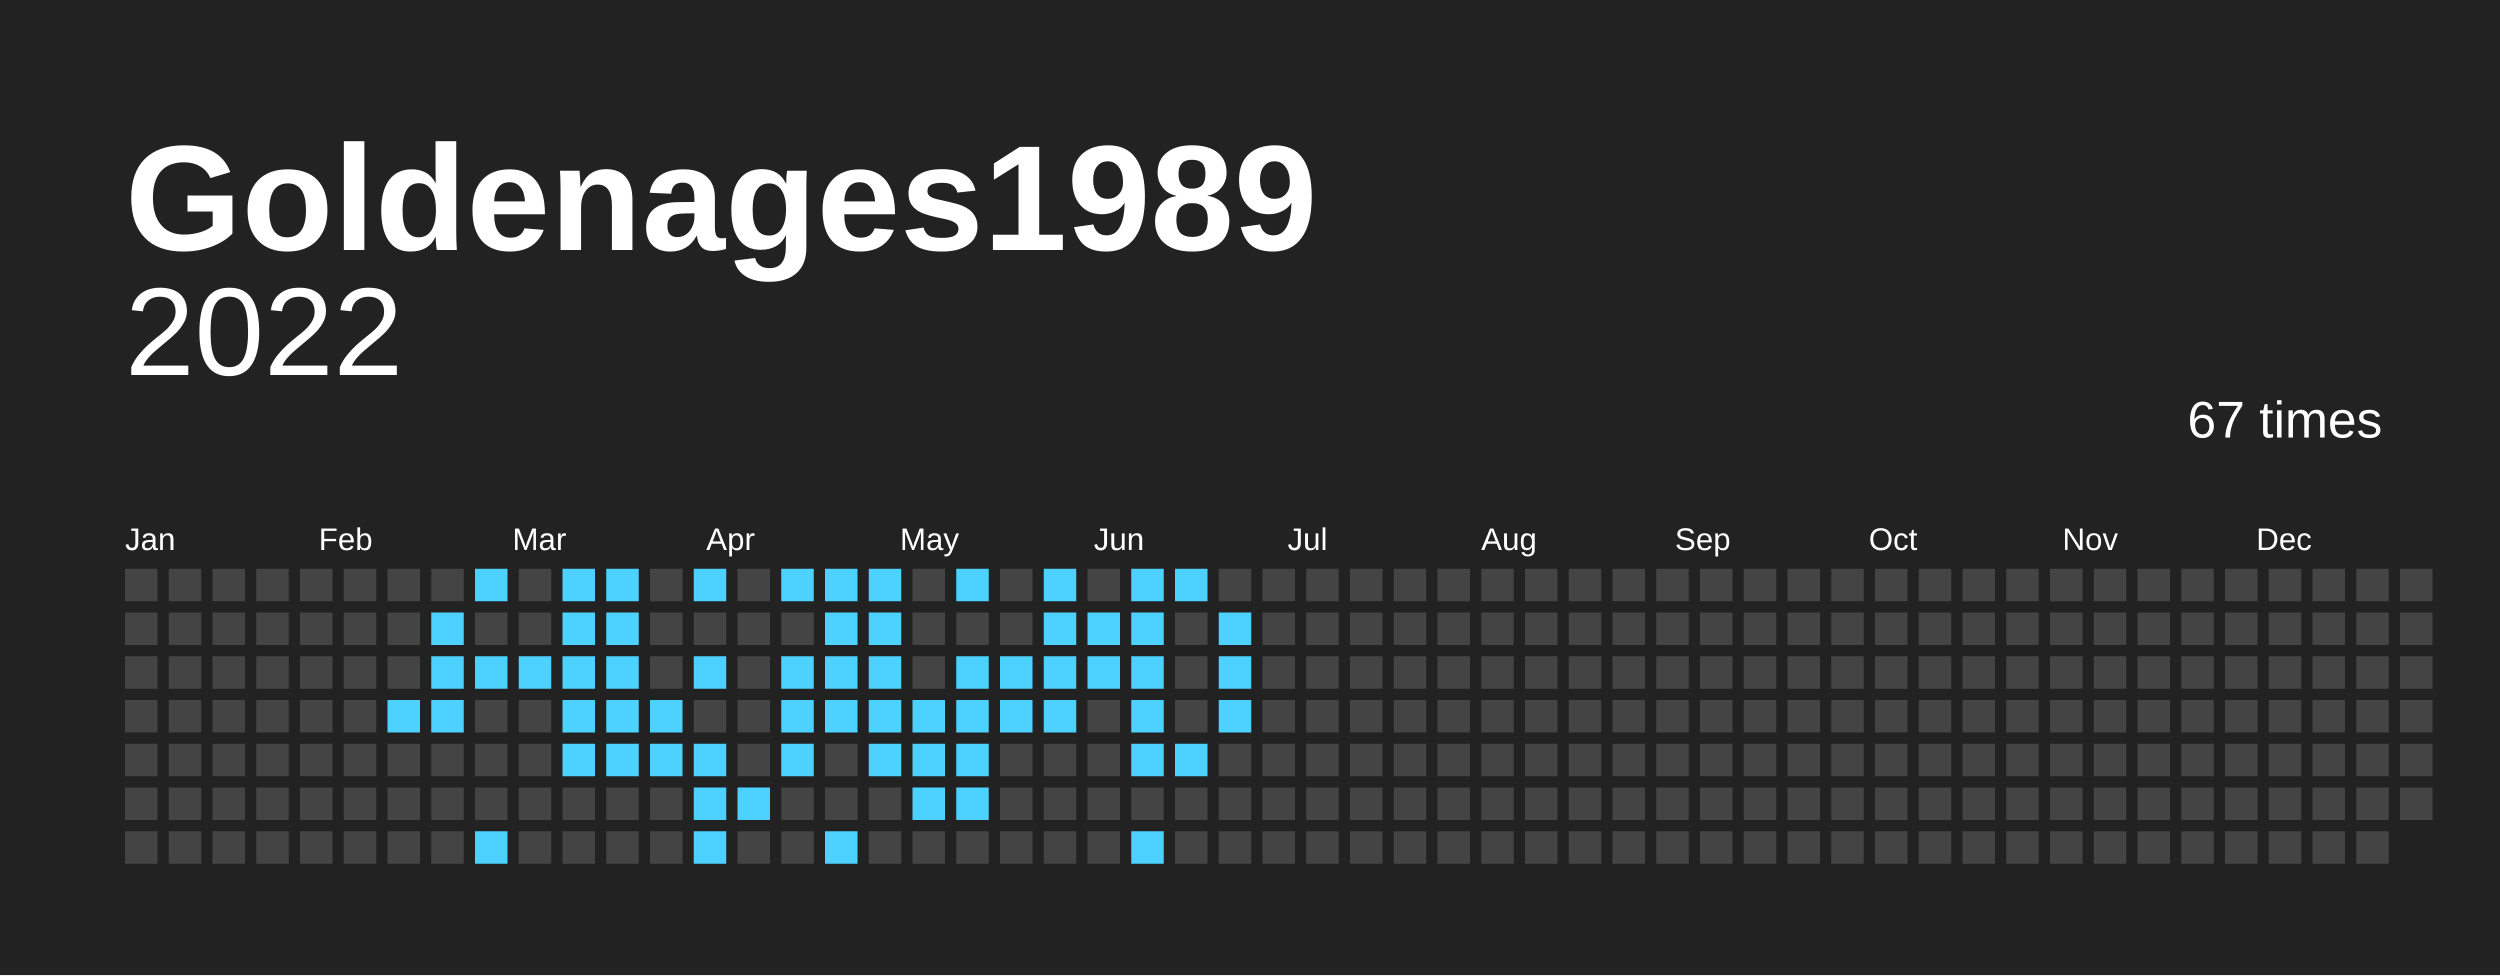
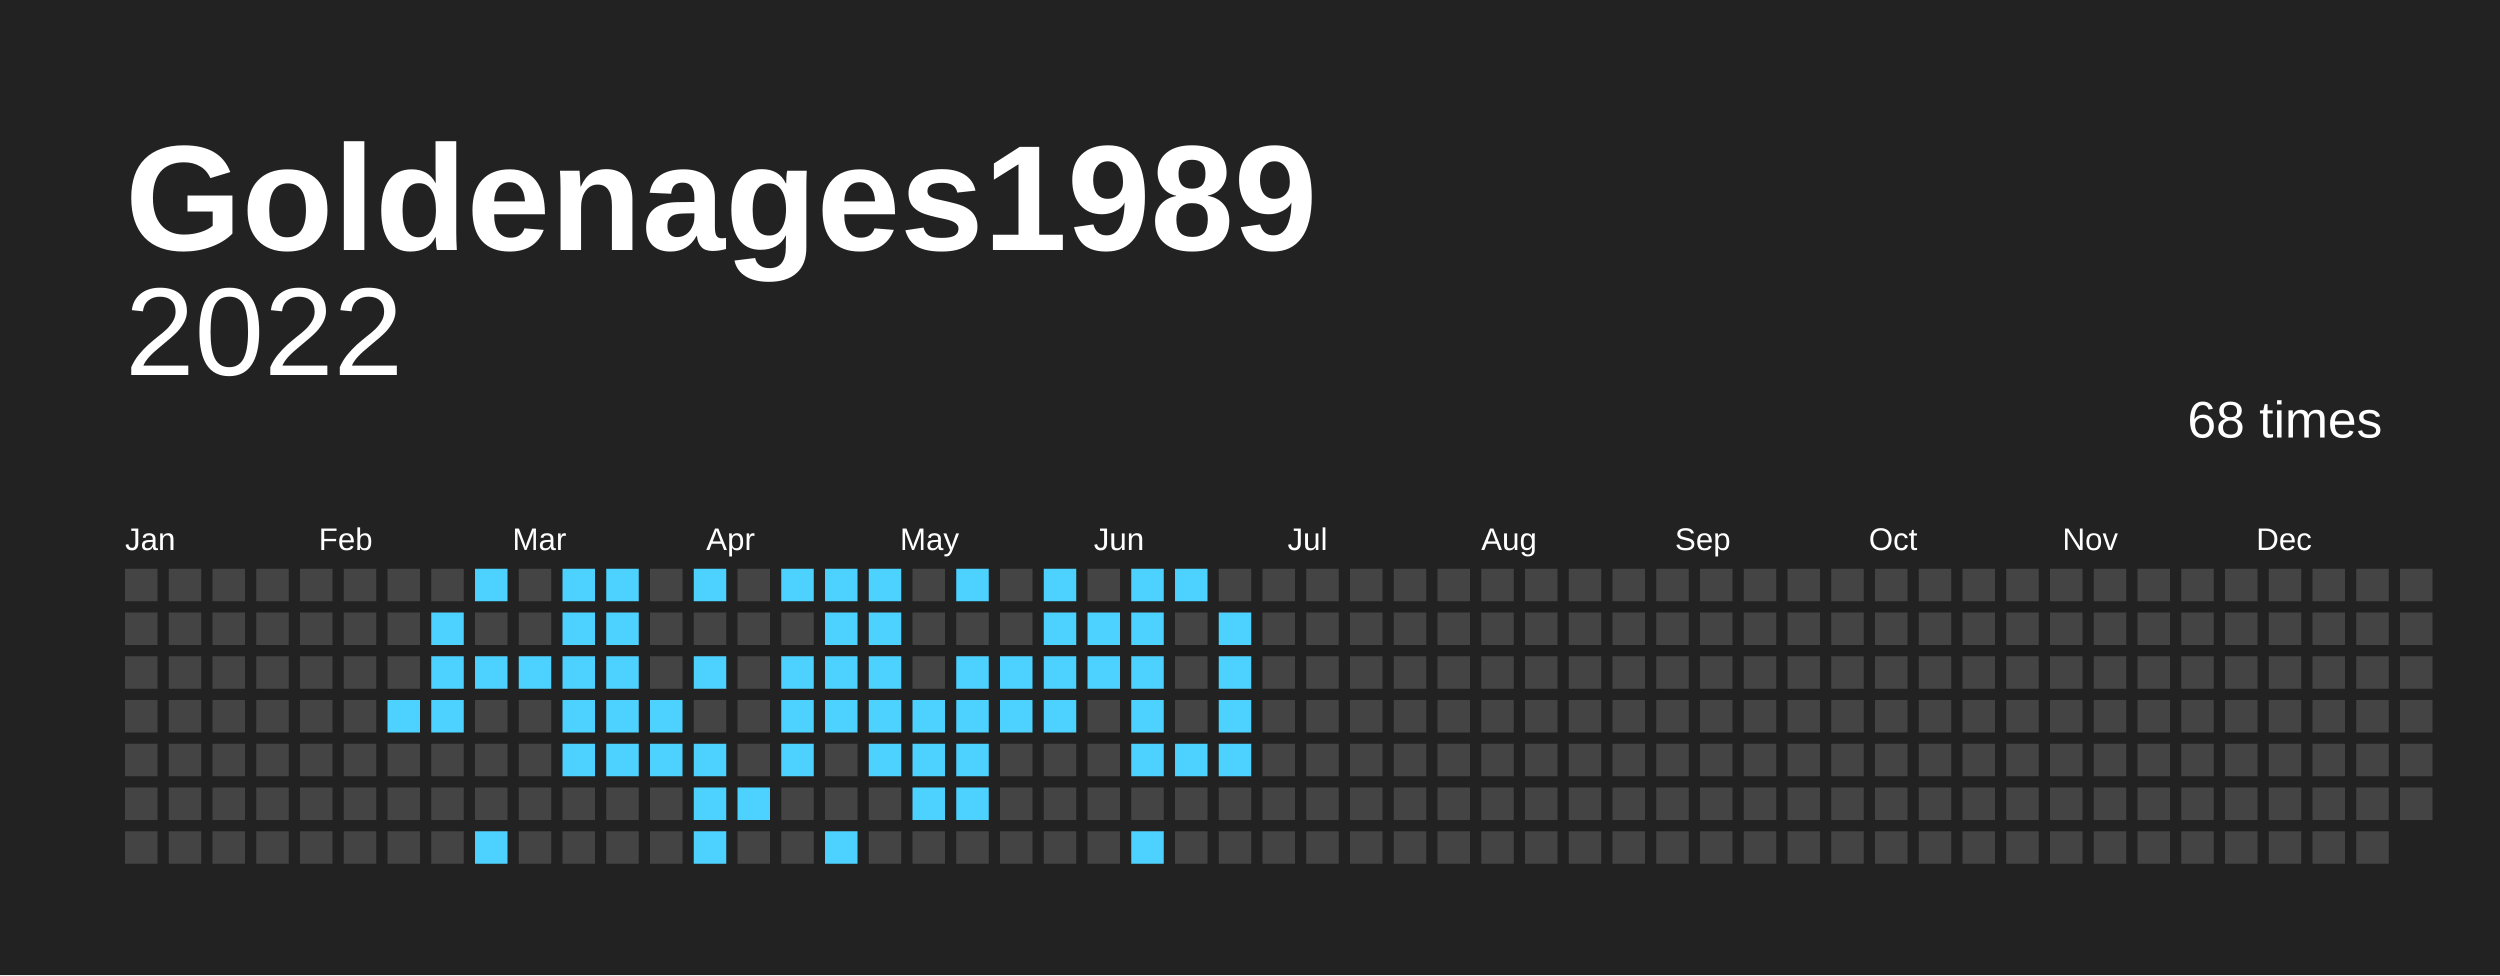
<svg xmlns="http://www.w3.org/2000/svg" baseProfile="full" height="78mm" version="1.1" viewBox="0,0,200,78" width="200mm">
  <defs />
  <rect fill="#222222" height="78" width="200" x="0" y="0" />
  <text fill="#FFFFFF" style="font-size:12px; font-family:Arial; font-weight:bold;" x="10" y="20">Goldenages1989</text>
  <text alignment-baseline="hanging" fill="#FFFFFF" style="font-size:10.0px; font-family:Arial;" x="10" y="30">2022</text>
-   <text alignment-baseline="hanging" fill="#FFFFFF" style="font-size:4.125px; font-family:Arial;" x="175" y="35">67 times</text>
+   <text alignment-baseline="hanging" fill="#FFFFFF" style="font-size:4.125px; font-family:Arial;" x="175" y="35">68 times</text>
  <text fill="#FFFFFF" style="font-size:2.5px; font-family:Arial" x="10.0" y="44">Jan</text>
  <text fill="#FFFFFF" style="font-size:2.5px; font-family:Arial" x="25.5" y="44">Feb</text>
  <text fill="#FFFFFF" style="font-size:2.5px; font-family:Arial" x="41.0" y="44">Mar</text>
  <text fill="#FFFFFF" style="font-size:2.5px; font-family:Arial" x="56.5" y="44">Apr</text>
  <text fill="#FFFFFF" style="font-size:2.5px; font-family:Arial" x="72.0" y="44">May</text>
  <text fill="#FFFFFF" style="font-size:2.5px; font-family:Arial" x="87.5" y="44">Jun</text>
  <text fill="#FFFFFF" style="font-size:2.5px; font-family:Arial" x="103.0" y="44">Jul</text>
  <text fill="#FFFFFF" style="font-size:2.5px; font-family:Arial" x="118.5" y="44">Aug</text>
  <text fill="#FFFFFF" style="font-size:2.5px; font-family:Arial" x="134.0" y="44">Sep</text>
  <text fill="#FFFFFF" style="font-size:2.5px; font-family:Arial" x="149.5" y="44">Oct</text>
  <text fill="#FFFFFF" style="font-size:2.5px; font-family:Arial" x="165.0" y="44">Nov</text>
  <text fill="#FFFFFF" style="font-size:2.5px; font-family:Arial" x="180.5" y="44">Dec</text>
  <rect fill="#444444" height="2.6" width="2.6" x="10.0" y="45.5" />
  <rect fill="#444444" height="2.6" width="2.6" x="10.0" y="49.0" />
  <rect fill="#444444" height="2.6" width="2.6" x="10.0" y="52.5" />
  <rect fill="#444444" height="2.6" width="2.6" x="10.0" y="56.0" />
  <rect fill="#444444" height="2.6" width="2.6" x="10.0" y="59.5" />
  <rect fill="#444444" height="2.6" width="2.6" x="10.0" y="63.0" />
  <rect fill="#444444" height="2.6" width="2.6" x="10.0" y="66.5" />
  <rect fill="#444444" height="2.6" width="2.6" x="13.5" y="45.5" />
  <rect fill="#444444" height="2.6" width="2.6" x="13.5" y="49.0" />
  <rect fill="#444444" height="2.6" width="2.6" x="13.5" y="52.5" />
  <rect fill="#444444" height="2.6" width="2.6" x="13.5" y="56.0" />
  <rect fill="#444444" height="2.6" width="2.6" x="13.5" y="59.5" />
  <rect fill="#444444" height="2.6" width="2.6" x="13.5" y="63.0" />
  <rect fill="#444444" height="2.6" width="2.6" x="13.5" y="66.5" />
  <rect fill="#444444" height="2.6" width="2.6" x="17.0" y="45.5" />
  <rect fill="#444444" height="2.6" width="2.6" x="17.0" y="49.0" />
  <rect fill="#444444" height="2.6" width="2.6" x="17.0" y="52.5" />
  <rect fill="#444444" height="2.6" width="2.6" x="17.0" y="56.0" />
  <rect fill="#444444" height="2.6" width="2.6" x="17.0" y="59.5" />
  <rect fill="#444444" height="2.6" width="2.6" x="17.0" y="63.0" />
  <rect fill="#444444" height="2.6" width="2.6" x="17.0" y="66.5" />
  <rect fill="#444444" height="2.6" width="2.6" x="20.5" y="45.5" />
  <rect fill="#444444" height="2.6" width="2.6" x="20.5" y="49.0" />
  <rect fill="#444444" height="2.6" width="2.6" x="20.5" y="52.5" />
  <rect fill="#444444" height="2.6" width="2.6" x="20.5" y="56.0" />
  <rect fill="#444444" height="2.6" width="2.6" x="20.5" y="59.5" />
  <rect fill="#444444" height="2.6" width="2.6" x="20.5" y="63.0" />
  <rect fill="#444444" height="2.6" width="2.6" x="20.5" y="66.5" />
  <rect fill="#444444" height="2.6" width="2.6" x="24.0" y="45.5" />
  <rect fill="#444444" height="2.6" width="2.6" x="24.0" y="49.0" />
  <rect fill="#444444" height="2.6" width="2.6" x="24.0" y="52.5" />
  <rect fill="#444444" height="2.6" width="2.6" x="24.0" y="56.0" />
  <rect fill="#444444" height="2.6" width="2.6" x="24.0" y="59.5" />
  <rect fill="#444444" height="2.6" width="2.6" x="24.0" y="63.0" />
  <rect fill="#444444" height="2.6" width="2.6" x="24.0" y="66.5" />
  <rect fill="#444444" height="2.6" width="2.6" x="27.5" y="45.5" />
  <rect fill="#444444" height="2.6" width="2.6" x="27.5" y="49.0" />
  <rect fill="#444444" height="2.6" width="2.6" x="27.5" y="52.5" />
  <rect fill="#444444" height="2.6" width="2.6" x="27.5" y="56.0" />
  <rect fill="#444444" height="2.6" width="2.6" x="27.5" y="59.5" />
  <rect fill="#444444" height="2.6" width="2.6" x="27.5" y="63.0" />
  <rect fill="#444444" height="2.6" width="2.6" x="27.5" y="66.5" />
  <rect fill="#444444" height="2.6" width="2.6" x="31.0" y="45.5" />
  <rect fill="#444444" height="2.6" width="2.6" x="31.0" y="49.0" />
  <rect fill="#444444" height="2.6" width="2.6" x="31.0" y="52.5" />
  <rect fill="#4DD2FF" height="2.6" width="2.6" x="31.0" y="56.0" />
  <rect fill="#444444" height="2.6" width="2.6" x="31.0" y="59.5" />
  <rect fill="#444444" height="2.6" width="2.6" x="31.0" y="63.0" />
  <rect fill="#444444" height="2.6" width="2.6" x="31.0" y="66.5" />
  <rect fill="#444444" height="2.6" width="2.6" x="34.5" y="45.5" />
  <rect fill="#4DD2FF" height="2.6" width="2.6" x="34.5" y="49.0" />
  <rect fill="#4DD2FF" height="2.6" width="2.6" x="34.5" y="52.5" />
  <rect fill="#4DD2FF" height="2.6" width="2.6" x="34.5" y="56.0" />
  <rect fill="#444444" height="2.6" width="2.6" x="34.5" y="59.5" />
  <rect fill="#444444" height="2.6" width="2.6" x="34.5" y="63.0" />
  <rect fill="#444444" height="2.6" width="2.6" x="34.5" y="66.5" />
  <rect fill="#4DD2FF" height="2.6" width="2.6" x="38.0" y="45.5" />
  <rect fill="#444444" height="2.6" width="2.6" x="38.0" y="49.0" />
  <rect fill="#4DD2FF" height="2.6" width="2.6" x="38.0" y="52.5" />
  <rect fill="#444444" height="2.6" width="2.6" x="38.0" y="56.0" />
  <rect fill="#444444" height="2.6" width="2.6" x="38.0" y="59.5" />
  <rect fill="#444444" height="2.6" width="2.6" x="38.0" y="63.0" />
  <rect fill="#4DD2FF" height="2.6" width="2.6" x="38.0" y="66.5" />
  <rect fill="#444444" height="2.6" width="2.6" x="41.5" y="45.5" />
  <rect fill="#444444" height="2.6" width="2.6" x="41.5" y="49.0" />
  <rect fill="#4DD2FF" height="2.6" width="2.6" x="41.5" y="52.5" />
  <rect fill="#444444" height="2.6" width="2.6" x="41.5" y="56.0" />
  <rect fill="#444444" height="2.6" width="2.6" x="41.5" y="59.5" />
  <rect fill="#444444" height="2.6" width="2.6" x="41.5" y="63.0" />
  <rect fill="#444444" height="2.6" width="2.6" x="41.5" y="66.5" />
  <rect fill="#4DD2FF" height="2.6" width="2.6" x="45.0" y="45.5" />
  <rect fill="#4DD2FF" height="2.6" width="2.6" x="45.0" y="49.0" />
  <rect fill="#4DD2FF" height="2.6" width="2.6" x="45.0" y="52.5" />
  <rect fill="#4DD2FF" height="2.6" width="2.6" x="45.0" y="56.0" />
  <rect fill="#4DD2FF" height="2.6" width="2.6" x="45.0" y="59.5" />
  <rect fill="#444444" height="2.6" width="2.6" x="45.0" y="63.0" />
  <rect fill="#444444" height="2.6" width="2.6" x="45.0" y="66.5" />
  <rect fill="#4DD2FF" height="2.6" width="2.6" x="48.5" y="45.5" />
  <rect fill="#4DD2FF" height="2.6" width="2.6" x="48.5" y="49.0" />
  <rect fill="#4DD2FF" height="2.6" width="2.6" x="48.5" y="52.5" />
  <rect fill="#4DD2FF" height="2.6" width="2.6" x="48.5" y="56.0" />
  <rect fill="#4DD2FF" height="2.6" width="2.6" x="48.5" y="59.5" />
  <rect fill="#444444" height="2.6" width="2.6" x="48.5" y="63.0" />
  <rect fill="#444444" height="2.6" width="2.6" x="48.5" y="66.5" />
  <rect fill="#444444" height="2.6" width="2.6" x="52.0" y="45.5" />
  <rect fill="#444444" height="2.6" width="2.6" x="52.0" y="49.0" />
  <rect fill="#444444" height="2.6" width="2.6" x="52.0" y="52.5" />
  <rect fill="#4DD2FF" height="2.6" width="2.6" x="52.0" y="56.0" />
  <rect fill="#4DD2FF" height="2.6" width="2.6" x="52.0" y="59.5" />
  <rect fill="#444444" height="2.6" width="2.6" x="52.0" y="63.0" />
  <rect fill="#444444" height="2.6" width="2.6" x="52.0" y="66.5" />
  <rect fill="#4DD2FF" height="2.6" width="2.6" x="55.5" y="45.5" />
  <rect fill="#444444" height="2.6" width="2.6" x="55.5" y="49.0" />
  <rect fill="#4DD2FF" height="2.6" width="2.6" x="55.5" y="52.5" />
  <rect fill="#444444" height="2.6" width="2.6" x="55.5" y="56.0" />
  <rect fill="#4DD2FF" height="2.6" width="2.6" x="55.5" y="59.5" />
  <rect fill="#4DD2FF" height="2.6" width="2.6" x="55.5" y="63.0" />
  <rect fill="#4DD2FF" height="2.6" width="2.6" x="55.5" y="66.5" />
  <rect fill="#444444" height="2.6" width="2.6" x="59.0" y="45.5" />
  <rect fill="#444444" height="2.6" width="2.6" x="59.0" y="49.0" />
  <rect fill="#444444" height="2.6" width="2.6" x="59.0" y="52.5" />
  <rect fill="#444444" height="2.6" width="2.6" x="59.0" y="56.0" />
  <rect fill="#444444" height="2.6" width="2.6" x="59.0" y="59.5" />
  <rect fill="#4DD2FF" height="2.6" width="2.6" x="59.0" y="63.0" />
  <rect fill="#444444" height="2.6" width="2.6" x="59.0" y="66.5" />
  <rect fill="#4DD2FF" height="2.6" width="2.6" x="62.5" y="45.5" />
  <rect fill="#444444" height="2.6" width="2.6" x="62.5" y="49.0" />
  <rect fill="#4DD2FF" height="2.6" width="2.6" x="62.5" y="52.5" />
  <rect fill="#4DD2FF" height="2.6" width="2.6" x="62.5" y="56.0" />
  <rect fill="#4DD2FF" height="2.6" width="2.6" x="62.5" y="59.5" />
  <rect fill="#444444" height="2.6" width="2.6" x="62.5" y="63.0" />
  <rect fill="#444444" height="2.6" width="2.6" x="62.5" y="66.5" />
  <rect fill="#4DD2FF" height="2.6" width="2.6" x="66.0" y="45.5" />
  <rect fill="#4DD2FF" height="2.6" width="2.6" x="66.0" y="49.0" />
  <rect fill="#4DD2FF" height="2.6" width="2.6" x="66.0" y="52.5" />
  <rect fill="#4DD2FF" height="2.6" width="2.6" x="66.0" y="56.0" />
  <rect fill="#444444" height="2.6" width="2.6" x="66.0" y="59.5" />
  <rect fill="#444444" height="2.6" width="2.6" x="66.0" y="63.0" />
  <rect fill="#4DD2FF" height="2.6" width="2.6" x="66.0" y="66.5" />
  <rect fill="#4DD2FF" height="2.6" width="2.6" x="69.5" y="45.5" />
  <rect fill="#4DD2FF" height="2.6" width="2.6" x="69.5" y="49.0" />
  <rect fill="#4DD2FF" height="2.6" width="2.6" x="69.5" y="52.5" />
  <rect fill="#4DD2FF" height="2.6" width="2.6" x="69.5" y="56.0" />
  <rect fill="#4DD2FF" height="2.6" width="2.6" x="69.5" y="59.5" />
  <rect fill="#444444" height="2.6" width="2.6" x="69.5" y="63.0" />
  <rect fill="#444444" height="2.6" width="2.6" x="69.5" y="66.5" />
  <rect fill="#444444" height="2.6" width="2.6" x="73.0" y="45.5" />
  <rect fill="#444444" height="2.6" width="2.6" x="73.0" y="49.0" />
  <rect fill="#444444" height="2.6" width="2.6" x="73.0" y="52.5" />
  <rect fill="#4DD2FF" height="2.6" width="2.6" x="73.0" y="56.0" />
  <rect fill="#4DD2FF" height="2.6" width="2.6" x="73.0" y="59.5" />
  <rect fill="#4DD2FF" height="2.6" width="2.6" x="73.0" y="63.0" />
  <rect fill="#444444" height="2.6" width="2.6" x="73.0" y="66.5" />
  <rect fill="#4DD2FF" height="2.6" width="2.6" x="76.5" y="45.5" />
  <rect fill="#444444" height="2.6" width="2.6" x="76.5" y="49.0" />
  <rect fill="#4DD2FF" height="2.6" width="2.6" x="76.5" y="52.5" />
  <rect fill="#4DD2FF" height="2.6" width="2.6" x="76.5" y="56.0" />
  <rect fill="#4DD2FF" height="2.6" width="2.6" x="76.5" y="59.5" />
  <rect fill="#4DD2FF" height="2.6" width="2.6" x="76.5" y="63.0" />
  <rect fill="#444444" height="2.6" width="2.6" x="76.5" y="66.5" />
  <rect fill="#444444" height="2.6" width="2.6" x="80.0" y="45.5" />
  <rect fill="#444444" height="2.6" width="2.6" x="80.0" y="49.0" />
  <rect fill="#4DD2FF" height="2.6" width="2.6" x="80.0" y="52.5" />
  <rect fill="#4DD2FF" height="2.6" width="2.6" x="80.0" y="56.0" />
  <rect fill="#444444" height="2.6" width="2.6" x="80.0" y="59.5" />
  <rect fill="#444444" height="2.6" width="2.6" x="80.0" y="63.0" />
  <rect fill="#444444" height="2.6" width="2.6" x="80.0" y="66.5" />
  <rect fill="#4DD2FF" height="2.6" width="2.6" x="83.5" y="45.5" />
  <rect fill="#4DD2FF" height="2.6" width="2.6" x="83.5" y="49.0" />
  <rect fill="#4DD2FF" height="2.6" width="2.6" x="83.5" y="52.5" />
  <rect fill="#4DD2FF" height="2.6" width="2.6" x="83.5" y="56.0" />
  <rect fill="#444444" height="2.6" width="2.6" x="83.5" y="59.5" />
  <rect fill="#444444" height="2.6" width="2.6" x="83.5" y="63.0" />
  <rect fill="#444444" height="2.6" width="2.6" x="83.5" y="66.5" />
  <rect fill="#444444" height="2.6" width="2.6" x="87.0" y="45.5" />
  <rect fill="#4DD2FF" height="2.6" width="2.6" x="87.0" y="49.0" />
  <rect fill="#4DD2FF" height="2.6" width="2.6" x="87.0" y="52.5" />
  <rect fill="#444444" height="2.6" width="2.6" x="87.0" y="56.0" />
  <rect fill="#444444" height="2.6" width="2.6" x="87.0" y="59.5" />
  <rect fill="#444444" height="2.6" width="2.6" x="87.0" y="63.0" />
  <rect fill="#444444" height="2.6" width="2.6" x="87.0" y="66.5" />
  <rect fill="#4DD2FF" height="2.6" width="2.6" x="90.5" y="45.5" />
  <rect fill="#4DD2FF" height="2.6" width="2.6" x="90.5" y="49.0" />
  <rect fill="#4DD2FF" height="2.6" width="2.6" x="90.5" y="52.5" />
  <rect fill="#4DD2FF" height="2.6" width="2.6" x="90.5" y="56.0" />
  <rect fill="#4DD2FF" height="2.6" width="2.6" x="90.5" y="59.5" />
  <rect fill="#444444" height="2.6" width="2.6" x="90.5" y="63.0" />
  <rect fill="#4DD2FF" height="2.6" width="2.6" x="90.5" y="66.5" />
  <rect fill="#4DD2FF" height="2.6" width="2.6" x="94.0" y="45.5" />
  <rect fill="#444444" height="2.6" width="2.6" x="94.0" y="49.0" />
  <rect fill="#444444" height="2.6" width="2.6" x="94.0" y="52.5" />
  <rect fill="#444444" height="2.6" width="2.6" x="94.0" y="56.0" />
  <rect fill="#4DD2FF" height="2.6" width="2.6" x="94.0" y="59.5" />
  <rect fill="#444444" height="2.6" width="2.6" x="94.0" y="63.0" />
  <rect fill="#444444" height="2.6" width="2.6" x="94.0" y="66.5" />
  <rect fill="#444444" height="2.6" width="2.6" x="97.5" y="45.5" />
  <rect fill="#4DD2FF" height="2.6" width="2.6" x="97.5" y="49.0" />
  <rect fill="#4DD2FF" height="2.6" width="2.6" x="97.5" y="52.5" />
  <rect fill="#4DD2FF" height="2.6" width="2.6" x="97.5" y="56.0" />
-   <rect fill="#444444" height="2.6" width="2.6" x="97.5" y="59.5" />
+   <rect fill="#4DD2FF" height="2.6" width="2.6" x="97.5" y="59.5" />
  <rect fill="#444444" height="2.6" width="2.6" x="97.5" y="63.0" />
  <rect fill="#444444" height="2.6" width="2.6" x="97.5" y="66.5" />
  <rect fill="#444444" height="2.6" width="2.6" x="101.0" y="45.5" />
  <rect fill="#444444" height="2.6" width="2.6" x="101.0" y="49.0" />
  <rect fill="#444444" height="2.6" width="2.6" x="101.0" y="52.5" />
  <rect fill="#444444" height="2.6" width="2.6" x="101.0" y="56.0" />
  <rect fill="#444444" height="2.6" width="2.6" x="101.0" y="59.5" />
  <rect fill="#444444" height="2.6" width="2.6" x="101.0" y="63.0" />
  <rect fill="#444444" height="2.6" width="2.6" x="101.0" y="66.5" />
  <rect fill="#444444" height="2.6" width="2.6" x="104.5" y="45.5" />
  <rect fill="#444444" height="2.6" width="2.6" x="104.5" y="49.0" />
  <rect fill="#444444" height="2.6" width="2.6" x="104.5" y="52.5" />
  <rect fill="#444444" height="2.6" width="2.6" x="104.5" y="56.0" />
  <rect fill="#444444" height="2.6" width="2.6" x="104.5" y="59.5" />
  <rect fill="#444444" height="2.6" width="2.6" x="104.5" y="63.0" />
  <rect fill="#444444" height="2.6" width="2.6" x="104.5" y="66.5" />
  <rect fill="#444444" height="2.6" width="2.6" x="108.0" y="45.5" />
  <rect fill="#444444" height="2.6" width="2.6" x="108.0" y="49.0" />
  <rect fill="#444444" height="2.6" width="2.6" x="108.0" y="52.5" />
  <rect fill="#444444" height="2.6" width="2.6" x="108.0" y="56.0" />
  <rect fill="#444444" height="2.6" width="2.6" x="108.0" y="59.5" />
  <rect fill="#444444" height="2.6" width="2.6" x="108.0" y="63.0" />
  <rect fill="#444444" height="2.6" width="2.6" x="108.0" y="66.5" />
  <rect fill="#444444" height="2.6" width="2.6" x="111.5" y="45.5" />
  <rect fill="#444444" height="2.6" width="2.6" x="111.5" y="49.0" />
  <rect fill="#444444" height="2.6" width="2.6" x="111.5" y="52.5" />
  <rect fill="#444444" height="2.6" width="2.6" x="111.5" y="56.0" />
  <rect fill="#444444" height="2.6" width="2.6" x="111.5" y="59.5" />
  <rect fill="#444444" height="2.6" width="2.6" x="111.5" y="63.0" />
  <rect fill="#444444" height="2.6" width="2.6" x="111.5" y="66.5" />
  <rect fill="#444444" height="2.6" width="2.6" x="115.0" y="45.5" />
  <rect fill="#444444" height="2.6" width="2.6" x="115.0" y="49.0" />
  <rect fill="#444444" height="2.6" width="2.6" x="115.0" y="52.5" />
  <rect fill="#444444" height="2.6" width="2.6" x="115.0" y="56.0" />
  <rect fill="#444444" height="2.6" width="2.6" x="115.0" y="59.5" />
  <rect fill="#444444" height="2.6" width="2.6" x="115.0" y="63.0" />
  <rect fill="#444444" height="2.6" width="2.6" x="115.0" y="66.5" />
  <rect fill="#444444" height="2.6" width="2.6" x="118.5" y="45.5" />
  <rect fill="#444444" height="2.6" width="2.6" x="118.5" y="49.0" />
  <rect fill="#444444" height="2.6" width="2.6" x="118.5" y="52.5" />
  <rect fill="#444444" height="2.6" width="2.6" x="118.5" y="56.0" />
  <rect fill="#444444" height="2.6" width="2.6" x="118.5" y="59.5" />
  <rect fill="#444444" height="2.6" width="2.6" x="118.5" y="63.0" />
  <rect fill="#444444" height="2.6" width="2.6" x="118.5" y="66.5" />
  <rect fill="#444444" height="2.6" width="2.6" x="122.0" y="45.5" />
  <rect fill="#444444" height="2.6" width="2.6" x="122.0" y="49.0" />
  <rect fill="#444444" height="2.6" width="2.6" x="122.0" y="52.5" />
  <rect fill="#444444" height="2.6" width="2.6" x="122.0" y="56.0" />
  <rect fill="#444444" height="2.6" width="2.6" x="122.0" y="59.5" />
  <rect fill="#444444" height="2.6" width="2.6" x="122.0" y="63.0" />
  <rect fill="#444444" height="2.6" width="2.6" x="122.0" y="66.5" />
  <rect fill="#444444" height="2.6" width="2.6" x="125.5" y="45.5" />
  <rect fill="#444444" height="2.6" width="2.6" x="125.5" y="49.0" />
  <rect fill="#444444" height="2.6" width="2.6" x="125.5" y="52.5" />
  <rect fill="#444444" height="2.6" width="2.6" x="125.5" y="56.0" />
  <rect fill="#444444" height="2.6" width="2.6" x="125.5" y="59.5" />
  <rect fill="#444444" height="2.6" width="2.6" x="125.5" y="63.0" />
  <rect fill="#444444" height="2.6" width="2.6" x="125.5" y="66.5" />
  <rect fill="#444444" height="2.6" width="2.6" x="129.0" y="45.5" />
  <rect fill="#444444" height="2.6" width="2.6" x="129.0" y="49.0" />
  <rect fill="#444444" height="2.6" width="2.6" x="129.0" y="52.5" />
  <rect fill="#444444" height="2.6" width="2.6" x="129.0" y="56.0" />
  <rect fill="#444444" height="2.6" width="2.6" x="129.0" y="59.5" />
  <rect fill="#444444" height="2.6" width="2.6" x="129.0" y="63.0" />
  <rect fill="#444444" height="2.6" width="2.6" x="129.0" y="66.5" />
  <rect fill="#444444" height="2.6" width="2.6" x="132.5" y="45.5" />
  <rect fill="#444444" height="2.6" width="2.6" x="132.5" y="49.0" />
  <rect fill="#444444" height="2.6" width="2.6" x="132.5" y="52.5" />
  <rect fill="#444444" height="2.6" width="2.6" x="132.5" y="56.0" />
  <rect fill="#444444" height="2.6" width="2.6" x="132.5" y="59.5" />
  <rect fill="#444444" height="2.6" width="2.6" x="132.5" y="63.0" />
  <rect fill="#444444" height="2.6" width="2.6" x="132.5" y="66.5" />
  <rect fill="#444444" height="2.6" width="2.6" x="136.0" y="45.5" />
  <rect fill="#444444" height="2.6" width="2.6" x="136.0" y="49.0" />
  <rect fill="#444444" height="2.6" width="2.6" x="136.0" y="52.5" />
  <rect fill="#444444" height="2.6" width="2.6" x="136.0" y="56.0" />
  <rect fill="#444444" height="2.6" width="2.6" x="136.0" y="59.5" />
  <rect fill="#444444" height="2.6" width="2.6" x="136.0" y="63.0" />
  <rect fill="#444444" height="2.6" width="2.6" x="136.0" y="66.5" />
  <rect fill="#444444" height="2.6" width="2.6" x="139.5" y="45.5" />
  <rect fill="#444444" height="2.6" width="2.6" x="139.5" y="49.0" />
  <rect fill="#444444" height="2.6" width="2.6" x="139.5" y="52.5" />
  <rect fill="#444444" height="2.6" width="2.6" x="139.5" y="56.0" />
  <rect fill="#444444" height="2.6" width="2.6" x="139.5" y="59.5" />
  <rect fill="#444444" height="2.6" width="2.6" x="139.5" y="63.0" />
  <rect fill="#444444" height="2.6" width="2.6" x="139.5" y="66.5" />
  <rect fill="#444444" height="2.6" width="2.6" x="143.0" y="45.5" />
  <rect fill="#444444" height="2.6" width="2.6" x="143.0" y="49.0" />
  <rect fill="#444444" height="2.6" width="2.6" x="143.0" y="52.5" />
  <rect fill="#444444" height="2.6" width="2.6" x="143.0" y="56.0" />
  <rect fill="#444444" height="2.6" width="2.6" x="143.0" y="59.5" />
  <rect fill="#444444" height="2.6" width="2.6" x="143.0" y="63.0" />
  <rect fill="#444444" height="2.6" width="2.6" x="143.0" y="66.5" />
  <rect fill="#444444" height="2.6" width="2.6" x="146.5" y="45.5" />
  <rect fill="#444444" height="2.6" width="2.6" x="146.5" y="49.0" />
  <rect fill="#444444" height="2.6" width="2.6" x="146.5" y="52.5" />
  <rect fill="#444444" height="2.6" width="2.6" x="146.5" y="56.0" />
  <rect fill="#444444" height="2.6" width="2.6" x="146.5" y="59.5" />
  <rect fill="#444444" height="2.6" width="2.6" x="146.5" y="63.0" />
  <rect fill="#444444" height="2.6" width="2.6" x="146.5" y="66.5" />
  <rect fill="#444444" height="2.6" width="2.6" x="150.0" y="45.5" />
  <rect fill="#444444" height="2.6" width="2.6" x="150.0" y="49.0" />
  <rect fill="#444444" height="2.6" width="2.6" x="150.0" y="52.5" />
  <rect fill="#444444" height="2.6" width="2.6" x="150.0" y="56.0" />
  <rect fill="#444444" height="2.6" width="2.6" x="150.0" y="59.5" />
  <rect fill="#444444" height="2.6" width="2.6" x="150.0" y="63.0" />
  <rect fill="#444444" height="2.6" width="2.6" x="150.0" y="66.5" />
  <rect fill="#444444" height="2.6" width="2.6" x="153.5" y="45.5" />
  <rect fill="#444444" height="2.6" width="2.6" x="153.5" y="49.0" />
  <rect fill="#444444" height="2.6" width="2.6" x="153.5" y="52.5" />
  <rect fill="#444444" height="2.6" width="2.6" x="153.5" y="56.0" />
  <rect fill="#444444" height="2.6" width="2.6" x="153.5" y="59.5" />
  <rect fill="#444444" height="2.6" width="2.6" x="153.5" y="63.0" />
  <rect fill="#444444" height="2.6" width="2.6" x="153.5" y="66.5" />
  <rect fill="#444444" height="2.6" width="2.6" x="157.0" y="45.5" />
  <rect fill="#444444" height="2.6" width="2.6" x="157.0" y="49.0" />
  <rect fill="#444444" height="2.6" width="2.6" x="157.0" y="52.5" />
  <rect fill="#444444" height="2.6" width="2.6" x="157.0" y="56.0" />
  <rect fill="#444444" height="2.6" width="2.6" x="157.0" y="59.5" />
  <rect fill="#444444" height="2.6" width="2.6" x="157.0" y="63.0" />
  <rect fill="#444444" height="2.6" width="2.6" x="157.0" y="66.5" />
  <rect fill="#444444" height="2.6" width="2.6" x="160.5" y="45.5" />
  <rect fill="#444444" height="2.6" width="2.6" x="160.5" y="49.0" />
  <rect fill="#444444" height="2.6" width="2.6" x="160.5" y="52.5" />
  <rect fill="#444444" height="2.6" width="2.6" x="160.5" y="56.0" />
  <rect fill="#444444" height="2.6" width="2.6" x="160.5" y="59.5" />
  <rect fill="#444444" height="2.6" width="2.6" x="160.5" y="63.0" />
  <rect fill="#444444" height="2.6" width="2.6" x="160.5" y="66.5" />
  <rect fill="#444444" height="2.6" width="2.6" x="164.0" y="45.5" />
  <rect fill="#444444" height="2.6" width="2.6" x="164.0" y="49.0" />
  <rect fill="#444444" height="2.6" width="2.6" x="164.0" y="52.5" />
  <rect fill="#444444" height="2.6" width="2.6" x="164.0" y="56.0" />
  <rect fill="#444444" height="2.6" width="2.6" x="164.0" y="59.5" />
  <rect fill="#444444" height="2.6" width="2.6" x="164.0" y="63.0" />
  <rect fill="#444444" height="2.6" width="2.6" x="164.0" y="66.5" />
  <rect fill="#444444" height="2.6" width="2.6" x="167.5" y="45.5" />
  <rect fill="#444444" height="2.6" width="2.6" x="167.5" y="49.0" />
  <rect fill="#444444" height="2.6" width="2.6" x="167.5" y="52.5" />
  <rect fill="#444444" height="2.6" width="2.6" x="167.5" y="56.0" />
  <rect fill="#444444" height="2.6" width="2.6" x="167.5" y="59.5" />
  <rect fill="#444444" height="2.6" width="2.6" x="167.5" y="63.0" />
  <rect fill="#444444" height="2.6" width="2.6" x="167.5" y="66.5" />
  <rect fill="#444444" height="2.6" width="2.6" x="171.0" y="45.5" />
  <rect fill="#444444" height="2.6" width="2.6" x="171.0" y="49.0" />
  <rect fill="#444444" height="2.6" width="2.6" x="171.0" y="52.5" />
  <rect fill="#444444" height="2.6" width="2.6" x="171.0" y="56.0" />
  <rect fill="#444444" height="2.6" width="2.6" x="171.0" y="59.5" />
  <rect fill="#444444" height="2.6" width="2.6" x="171.0" y="63.0" />
  <rect fill="#444444" height="2.6" width="2.6" x="171.0" y="66.5" />
  <rect fill="#444444" height="2.6" width="2.6" x="174.5" y="45.5" />
  <rect fill="#444444" height="2.6" width="2.6" x="174.5" y="49.0" />
  <rect fill="#444444" height="2.6" width="2.6" x="174.5" y="52.5" />
  <rect fill="#444444" height="2.6" width="2.6" x="174.5" y="56.0" />
  <rect fill="#444444" height="2.6" width="2.6" x="174.5" y="59.5" />
  <rect fill="#444444" height="2.6" width="2.6" x="174.5" y="63.0" />
  <rect fill="#444444" height="2.6" width="2.6" x="174.5" y="66.5" />
  <rect fill="#444444" height="2.6" width="2.6" x="178.0" y="45.5" />
  <rect fill="#444444" height="2.6" width="2.6" x="178.0" y="49.0" />
  <rect fill="#444444" height="2.6" width="2.6" x="178.0" y="52.5" />
  <rect fill="#444444" height="2.6" width="2.6" x="178.0" y="56.0" />
  <rect fill="#444444" height="2.6" width="2.6" x="178.0" y="59.5" />
  <rect fill="#444444" height="2.6" width="2.6" x="178.0" y="63.0" />
  <rect fill="#444444" height="2.6" width="2.6" x="178.0" y="66.5" />
  <rect fill="#444444" height="2.6" width="2.6" x="181.5" y="45.5" />
  <rect fill="#444444" height="2.6" width="2.6" x="181.5" y="49.0" />
  <rect fill="#444444" height="2.6" width="2.6" x="181.5" y="52.5" />
  <rect fill="#444444" height="2.6" width="2.6" x="181.5" y="56.0" />
  <rect fill="#444444" height="2.6" width="2.6" x="181.5" y="59.5" />
  <rect fill="#444444" height="2.6" width="2.6" x="181.5" y="63.0" />
  <rect fill="#444444" height="2.6" width="2.6" x="181.5" y="66.5" />
  <rect fill="#444444" height="2.6" width="2.6" x="185.0" y="45.5" />
  <rect fill="#444444" height="2.6" width="2.6" x="185.0" y="49.0" />
  <rect fill="#444444" height="2.6" width="2.6" x="185.0" y="52.5" />
  <rect fill="#444444" height="2.6" width="2.6" x="185.0" y="56.0" />
  <rect fill="#444444" height="2.6" width="2.6" x="185.0" y="59.5" />
  <rect fill="#444444" height="2.6" width="2.6" x="185.0" y="63.0" />
  <rect fill="#444444" height="2.6" width="2.6" x="185.0" y="66.5" />
  <rect fill="#444444" height="2.6" width="2.6" x="188.5" y="45.5" />
  <rect fill="#444444" height="2.6" width="2.6" x="188.5" y="49.0" />
  <rect fill="#444444" height="2.6" width="2.6" x="188.5" y="52.5" />
  <rect fill="#444444" height="2.6" width="2.6" x="188.5" y="56.0" />
  <rect fill="#444444" height="2.6" width="2.6" x="188.5" y="59.5" />
  <rect fill="#444444" height="2.6" width="2.6" x="188.5" y="63.0" />
  <rect fill="#444444" height="2.6" width="2.6" x="188.5" y="66.5" />
  <rect fill="#444444" height="2.6" width="2.6" x="192.0" y="45.5" />
  <rect fill="#444444" height="2.6" width="2.6" x="192.0" y="49.0" />
  <rect fill="#444444" height="2.6" width="2.6" x="192.0" y="52.5" />
  <rect fill="#444444" height="2.6" width="2.6" x="192.0" y="56.0" />
  <rect fill="#444444" height="2.6" width="2.6" x="192.0" y="59.5" />
  <rect fill="#444444" height="2.6" width="2.6" x="192.0" y="63.0" />
</svg>
